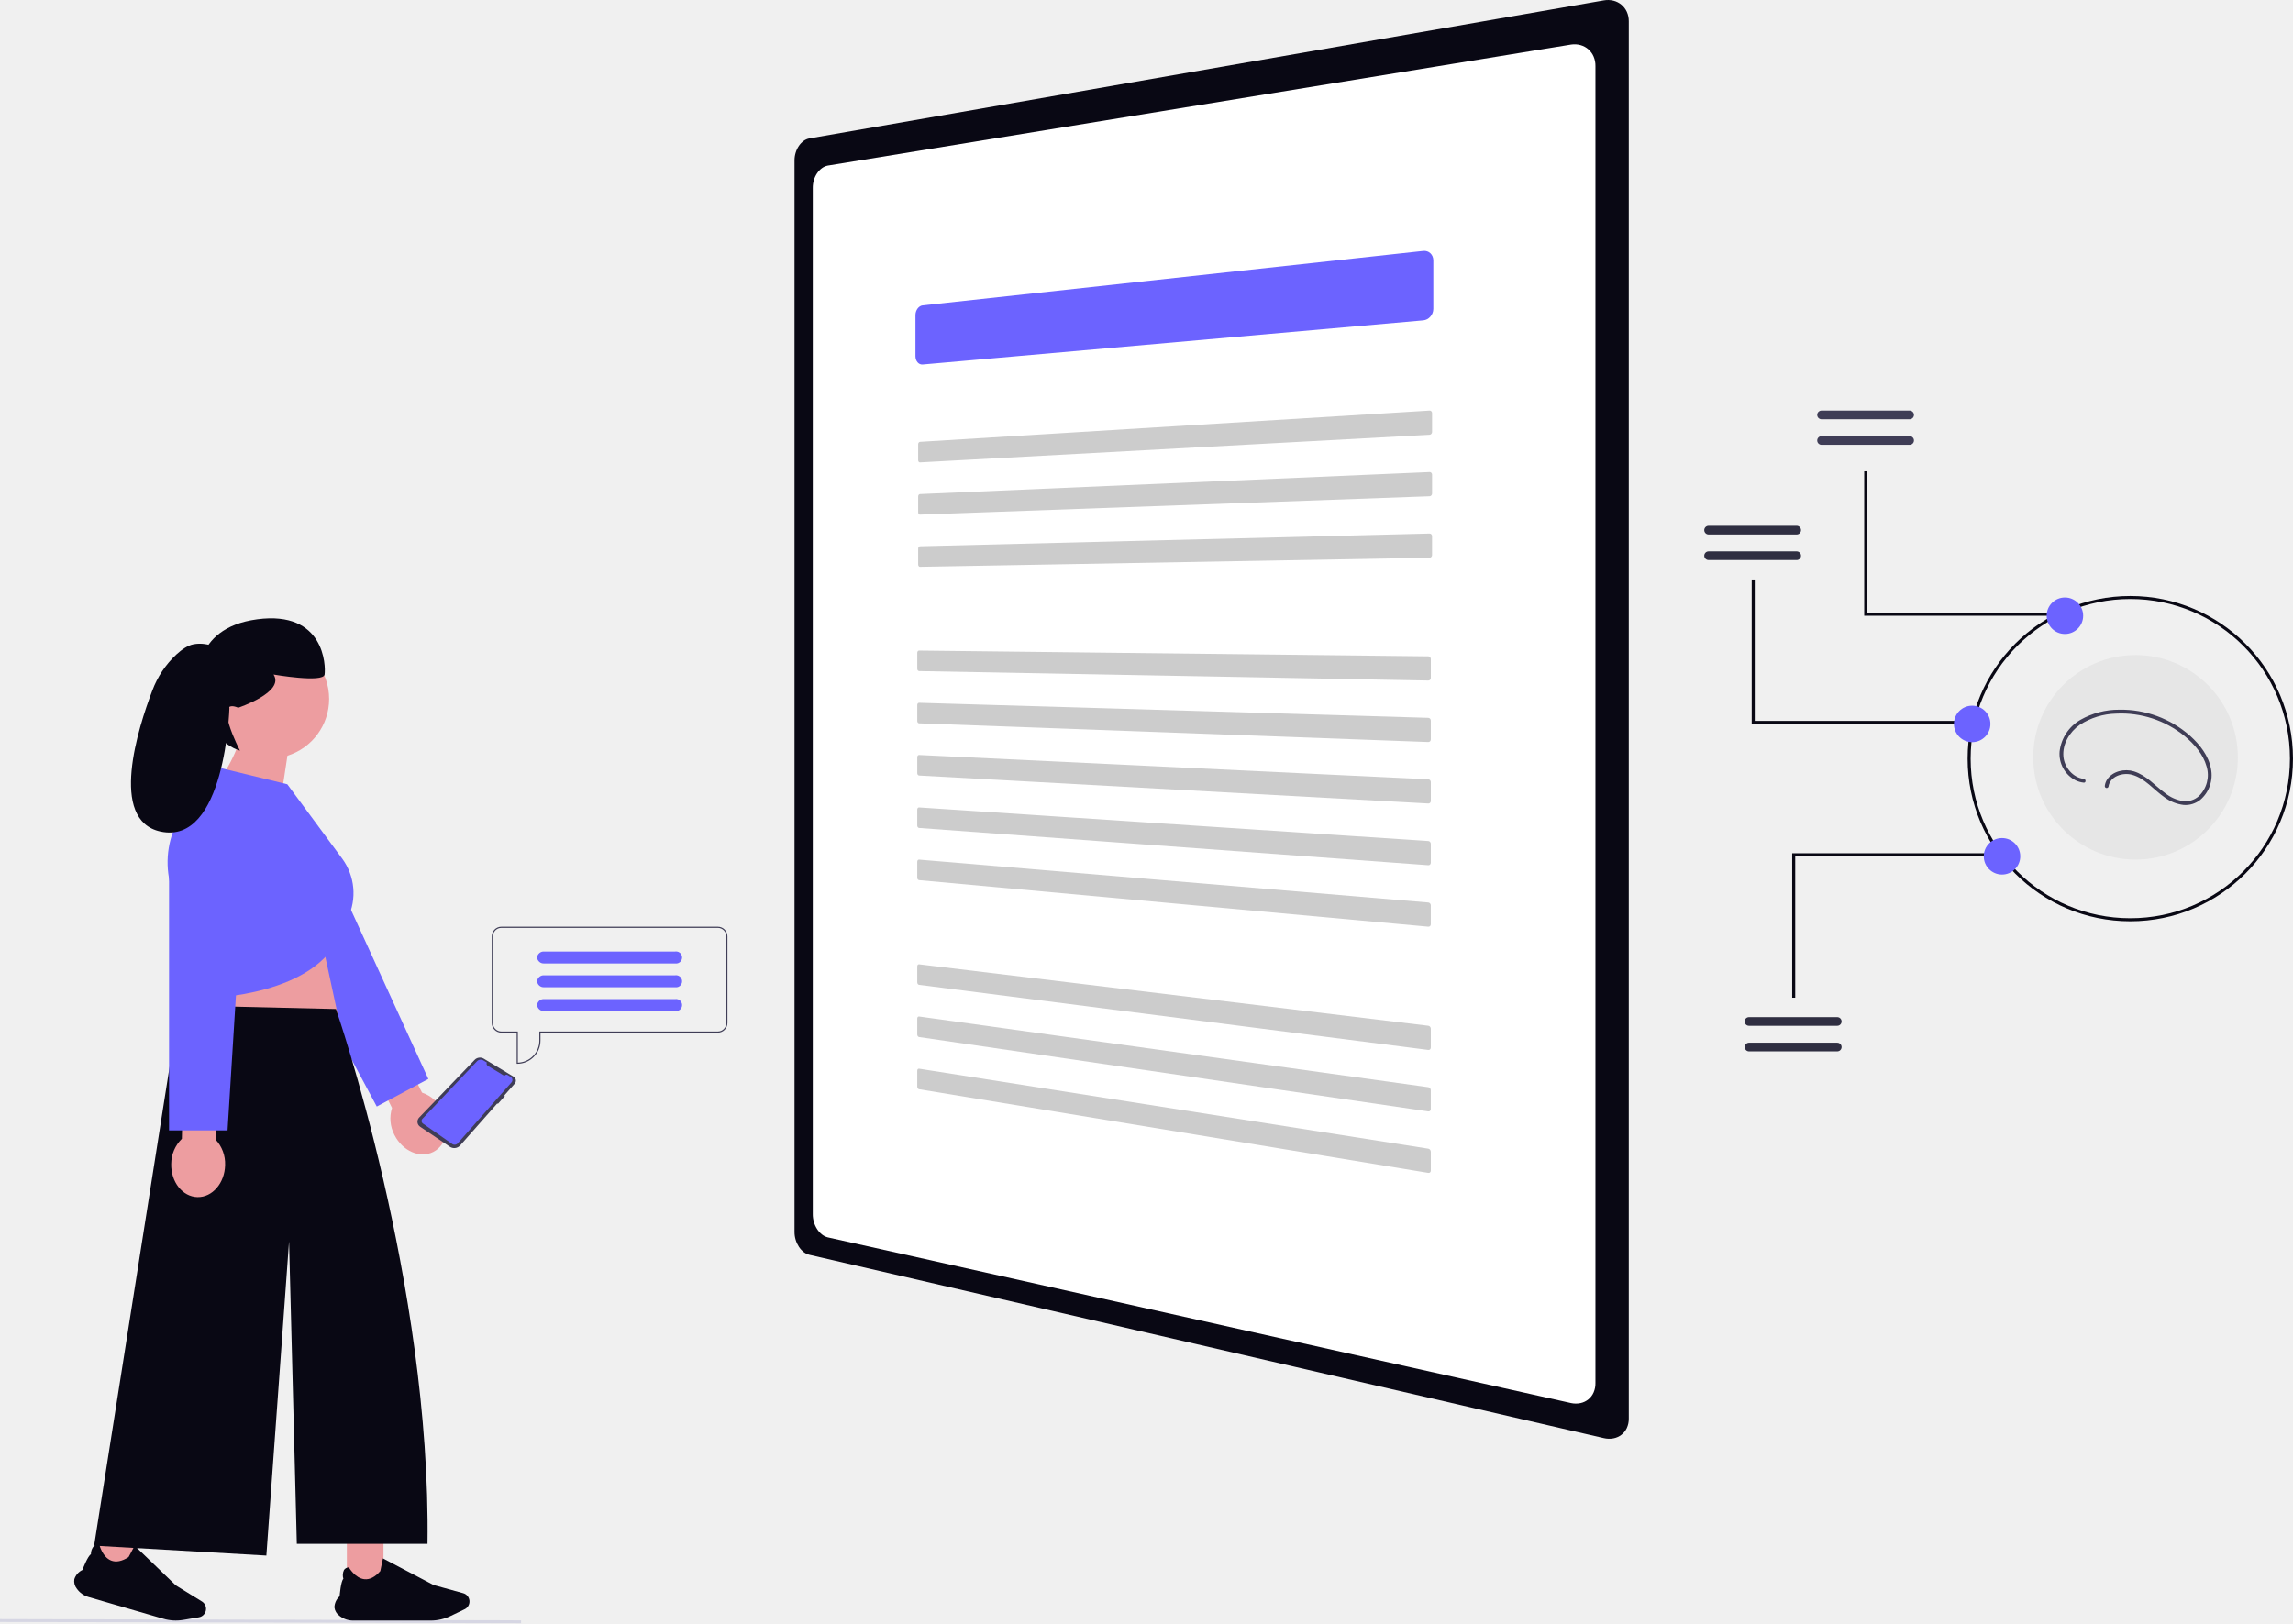
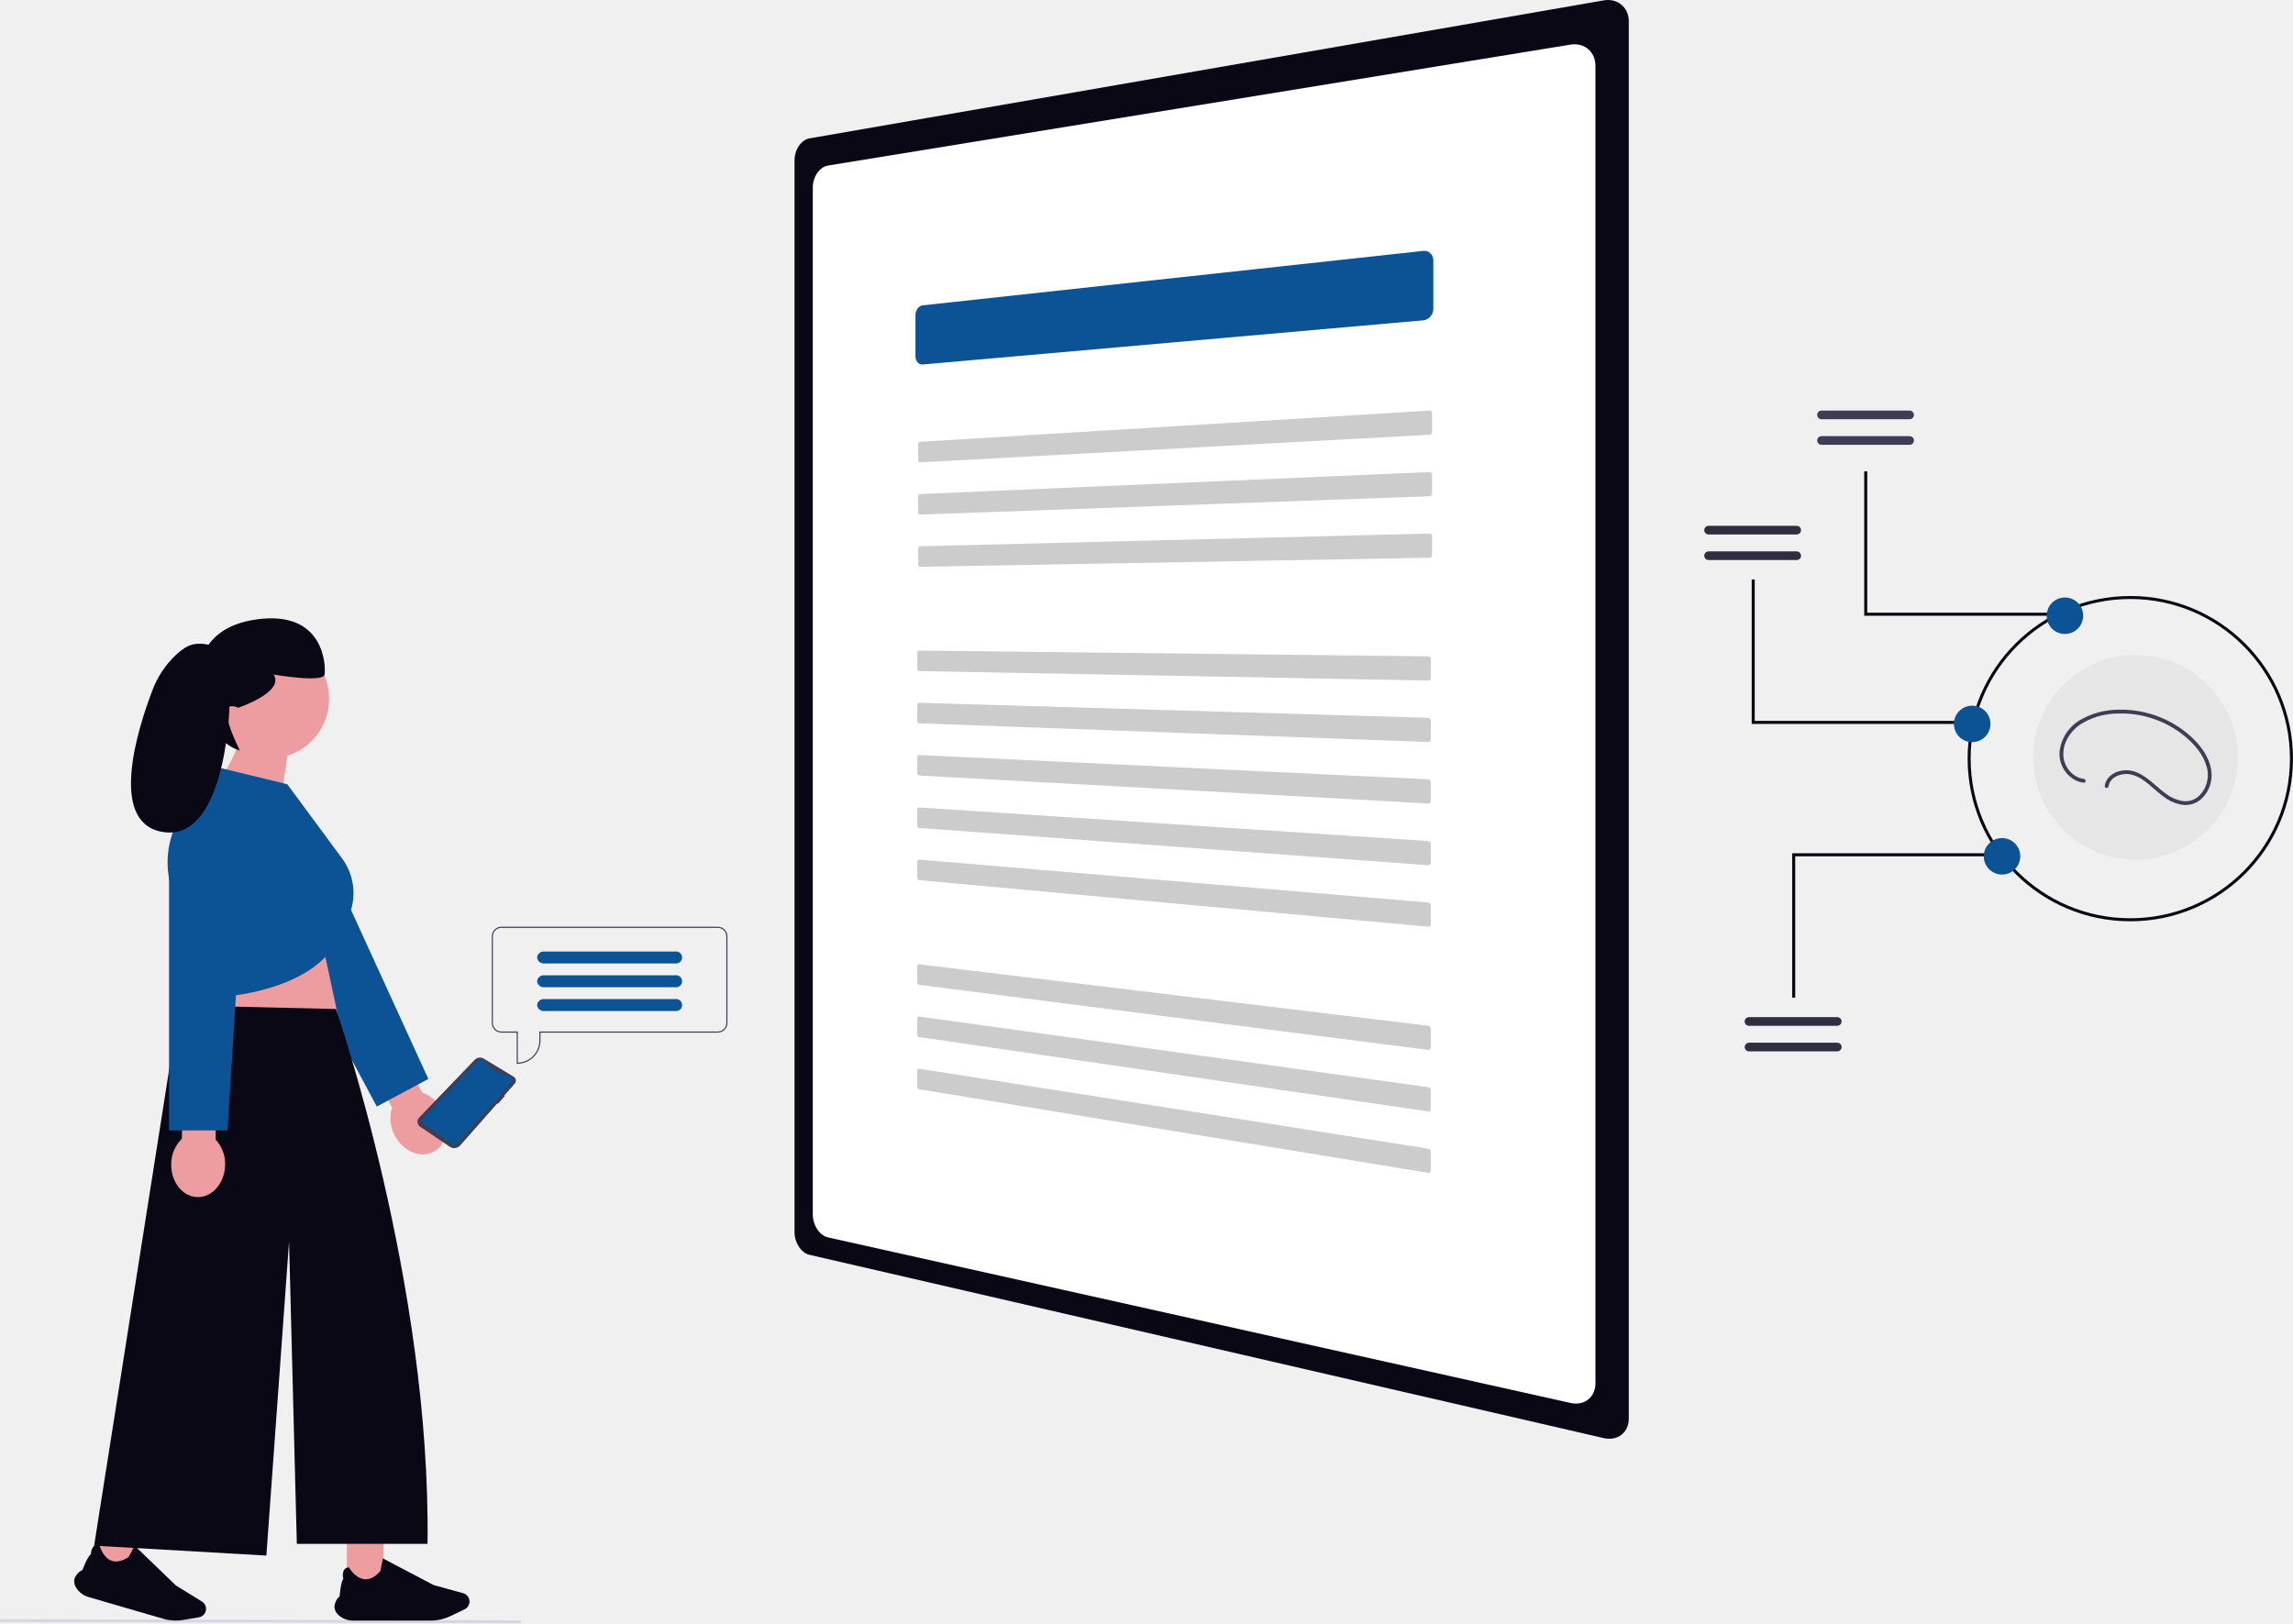
<svg xmlns="http://www.w3.org/2000/svg" width="800.597" height="566.88" viewBox="0 0 800.597 566.88" role="img" artist="Katerina Limpitsouni" source="https://undraw.co/">
  <g transform="translate(-526.81 -263.328)">
    <path d="M501.444,232.117a4.94,4.94,0,0,0-2.033.885,6.952,6.952,0,0,0-1.651,1.734,8.749,8.749,0,0,0-1.113,2.334,9.164,9.164,0,0,0-.413,2.69V614.065a9.473,9.473,0,0,0,1.522,5.11A7.565,7.565,0,0,0,499.408,621a5.267,5.267,0,0,0,2.034,1l277.323,64.009a8.166,8.166,0,0,0,3.389.092,6.584,6.584,0,0,0,2.782-1.238,6.385,6.385,0,0,0,1.884-2.359,7.649,7.649,0,0,0,.694-3.261V191.186a7.917,7.917,0,0,0-.694-3.3,6.927,6.927,0,0,0-1.884-2.466,7.027,7.027,0,0,0-2.781-1.4,8.173,8.173,0,0,0-3.389-.1Z" transform="translate(307.983 79.54)" fill="#090814" />
    <path d="M507.591,240.989a5.076,5.076,0,0,0-2.07.92,7.058,7.058,0,0,0-1.672,1.772,8.805,8.805,0,0,0-1.11,2.373,9.189,9.189,0,0,0-.386,2.729V607.174a9.525,9.525,0,0,0,1.5,5.192,7.712,7.712,0,0,0,1.672,1.873,5.437,5.437,0,0,0,2.07,1.044L767.1,673.154a7.926,7.926,0,0,0,3.342,0,6.427,6.427,0,0,0,4.54-3.727,7.821,7.821,0,0,0,.635-3.285v-459.9a8.092,8.092,0,0,0-.635-3.323,6.983,6.983,0,0,0-4.54-4,7.969,7.969,0,0,0-3.342-.2Z" transform="translate(308.24 80.163)" fill="#fff" />
-     <path d="M539.279,286.895a2.3,2.3,0,0,0-.981.354,3.019,3.019,0,0,0-.8.758,3.725,3.725,0,0,0-.539,1.053,3.983,3.983,0,0,0-.2,1.238v14.348a3.632,3.632,0,0,0,.2,1.2,2.916,2.916,0,0,0,.538.943,2.265,2.265,0,0,0,.8.6,1.994,1.994,0,0,0,.981.16l174.8-15.421a3.53,3.53,0,0,0,1.355-.413,3.967,3.967,0,0,0,1.109-.888,4.189,4.189,0,0,0,.75-1.238,4.056,4.056,0,0,0,.278-1.456V271.187a3.63,3.63,0,0,0-.276-1.4,3.211,3.211,0,0,0-.75-1.092,3.017,3.017,0,0,0-1.109-.67,3.152,3.152,0,0,0-1.358-.146Z" transform="translate(309.684 83.068)" fill="#6c63ff" />
+     <path d="M539.279,286.895a2.3,2.3,0,0,0-.981.354,3.019,3.019,0,0,0-.8.758,3.725,3.725,0,0,0-.539,1.053,3.983,3.983,0,0,0-.2,1.238v14.348a3.632,3.632,0,0,0,.2,1.2,2.916,2.916,0,0,0,.538.943,2.265,2.265,0,0,0,.8.6,1.994,1.994,0,0,0,.981.16l174.8-15.421a3.53,3.53,0,0,0,1.355-.413,3.967,3.967,0,0,0,1.109-.888,4.189,4.189,0,0,0,.75-1.238,4.056,4.056,0,0,0,.278-1.456V271.187a3.63,3.63,0,0,0-.276-1.4,3.211,3.211,0,0,0-.75-1.092,3.017,3.017,0,0,0-1.109-.67,3.152,3.152,0,0,0-1.358-.146Z" transform="translate(309.684 83.068)" fill="#0b5394" />
    <path d="M538.3,332.315a.549.549,0,0,0-.248.077.7.7,0,0,0-.2.18.882.882,0,0,0-.135.257.976.976,0,0,0-.05.307v5.607a.923.923,0,0,0,.049.3.764.764,0,0,0,.135.241.594.594,0,0,0,.2.157.506.506,0,0,0,.248.049l177.921-9.644a.863.863,0,0,0,.34-.091.945.945,0,0,0,.277-.213,1,1,0,0,0,.256-.666v-6.61a.932.932,0,0,0-.069-.355.855.855,0,0,0-.187-.281.8.8,0,0,0-.618-.233Z" transform="translate(309.722 85.315)" fill="#ccc" />
    <path d="M538.3,349.685a.541.541,0,0,0-.248.073.685.685,0,0,0-.2.177.863.863,0,0,0-.135.254.967.967,0,0,0-.049.306V356.1a.932.932,0,0,0,.049.3.779.779,0,0,0,.135.248.611.611,0,0,0,.2.16.513.513,0,0,0,.248.053l177.921-6.411a.852.852,0,0,0,.34-.083.92.92,0,0,0,.277-.208.981.981,0,0,0,.256-.66V342.89a.942.942,0,0,0-.069-.356.876.876,0,0,0-.187-.285.825.825,0,0,0-.277-.186.813.813,0,0,0-.34-.058Z" transform="translate(309.722 86.18)" fill="#ccc" />
    <path d="M538.3,367.057a.534.534,0,0,0-.248.068.67.67,0,0,0-.2.173.843.843,0,0,0-.135.252.957.957,0,0,0-.049.305v5.607a.94.94,0,0,0,.05.3.8.8,0,0,0,.134.248.628.628,0,0,0,.2.165.518.518,0,0,0,.248.058l177.918-3.171a.841.841,0,0,0,.34-.083.9.9,0,0,0,.277-.2.951.951,0,0,0,.187-.3.974.974,0,0,0,.068-.36v-6.608a.949.949,0,0,0-.068-.357.9.9,0,0,0-.187-.288.846.846,0,0,0-.277-.195.82.82,0,0,0-.34-.061Z" transform="translate(309.722 87.044)" fill="#ccc" />
    <path d="M537.993,401.833a.52.52,0,0,0-.248.059.632.632,0,0,0-.2.165.8.8,0,0,0-.132.248.943.943,0,0,0-.049.3v5.6a.953.953,0,0,0,.049.305.837.837,0,0,0,.135.248.661.661,0,0,0,.2.172A.531.531,0,0,0,538,409l177.8,3.3a.826.826,0,0,0,.339-.066.852.852,0,0,0,.277-.192.907.907,0,0,0,.187-.29.958.958,0,0,0,.069-.357v-6.606a.972.972,0,0,0-.069-.36.942.942,0,0,0-.187-.3.888.888,0,0,0-.277-.2.836.836,0,0,0-.339-.077Z" transform="translate(309.71 88.69)" fill="#ccc" />
    <path d="M537.993,419.33a.514.514,0,0,0-.248.054.615.615,0,0,0-.2.165.789.789,0,0,0-.135.248.929.929,0,0,0-.047.3v5.6a.964.964,0,0,0,.05.306.853.853,0,0,0,.135.253.678.678,0,0,0,.2.175.539.539,0,0,0,.248.071l177.8,6.53a.815.815,0,0,0,.339-.06.83.83,0,0,0,.277-.187.883.883,0,0,0,.187-.286.947.947,0,0,0,.068-.357v-6.608a.981.981,0,0,0-.068-.361.965.965,0,0,0-.187-.3.909.909,0,0,0-.277-.206.846.846,0,0,0-.339-.083Z" transform="translate(309.71 89.424)" fill="#ccc" />
    <path d="M537.993,436.824a.507.507,0,0,0-.245.053.6.6,0,0,0-.2.156.768.768,0,0,0-.135.242.923.923,0,0,0-.05.3v5.6a.969.969,0,0,0,.05.307.871.871,0,0,0,.135.256.7.7,0,0,0,.2.178A.546.546,0,0,0,538,444l177.8,9.765a.8.8,0,0,0,.617-.236.864.864,0,0,0,.187-.283.937.937,0,0,0,.069-.355v-6.608a.991.991,0,0,0-.256-.66.935.935,0,0,0-.277-.21.857.857,0,0,0-.339-.089Z" transform="translate(309.71 90.159)" fill="#ccc" />
    <path d="M537.993,454.407a.5.5,0,0,0-.248.045.583.583,0,0,0-.2.155.75.75,0,0,0-.135.239.918.918,0,0,0-.05.3v5.6a.98.98,0,0,0,.05.308.9.9,0,0,0,.135.258.714.714,0,0,0,.2.182.554.554,0,0,0,.248.083l177.8,13.014a.8.8,0,0,0,.339-.048.789.789,0,0,0,.277-.177.842.842,0,0,0,.187-.279.926.926,0,0,0,.068-.354v-6.609a1,1,0,0,0-.068-.363,1.018,1.018,0,0,0-.187-.305.962.962,0,0,0-.277-.216.87.87,0,0,0-.339-.095Z" transform="translate(309.71 90.896)" fill="#ccc" />
    <path d="M537.993,471.9a.5.5,0,0,0-.248.041.57.57,0,0,0-.2.153.733.733,0,0,0-.135.234.907.907,0,0,0-.05.3v5.6a.991.991,0,0,0,.05.309.913.913,0,0,0,.134.261.735.735,0,0,0,.2.186.563.563,0,0,0,.248.083l177.8,16.254a.8.8,0,0,0,.339-.041.772.772,0,0,0,.277-.172.826.826,0,0,0,.187-.276.919.919,0,0,0,.068-.353v-6.609a1.011,1.011,0,0,0-.068-.365,1.039,1.039,0,0,0-.187-.309.986.986,0,0,0-.277-.221.88.88,0,0,0-.339-.1Z" transform="translate(309.71 91.631)" fill="#ccc" />
    <path d="M537.993,506.982a.5.5,0,0,0-.248.032.54.54,0,0,0-.2.139.7.7,0,0,0-.135.236.894.894,0,0,0-.05.3v5.6a1.006,1.006,0,0,0,.05.31.953.953,0,0,0,.135.266.776.776,0,0,0,.2.193.583.583,0,0,0,.248.093l177.8,22.738a.785.785,0,0,0,.339-.029.734.734,0,0,0,.277-.165.782.782,0,0,0,.187-.269.9.9,0,0,0,.068-.35v-6.606a1.03,1.03,0,0,0-.068-.367,1.089,1.089,0,0,0-.187-.315,1.04,1.04,0,0,0-.277-.231.909.909,0,0,0-.339-.114Z" transform="translate(309.71 93.103)" fill="#ccc" />
    <path d="M537.993,524.477a.487.487,0,0,0-.248.028.528.528,0,0,0-.2.14.682.682,0,0,0-.135.229.887.887,0,0,0-.05.3v5.6a1.011,1.011,0,0,0,.049.311.974.974,0,0,0,.135.268.8.8,0,0,0,.2.2.591.591,0,0,0,.248.1l177.8,25.974a.784.784,0,0,0,.339-.023.719.719,0,0,0,.277-.157.761.761,0,0,0,.187-.266.891.891,0,0,0,.068-.349V550.22a1.041,1.041,0,0,0-.068-.368,1.119,1.119,0,0,0-.187-.319,1.076,1.076,0,0,0-.277-.236.927.927,0,0,0-.339-.12Z" transform="translate(309.71 93.837)" fill="#ccc" />
    <path d="M537.993,541.973a.483.483,0,0,0-.248.023.513.513,0,0,0-.2.136.665.665,0,0,0-.135.227.878.878,0,0,0-.05.3v5.605a1.021,1.021,0,0,0,.05.313,1,1,0,0,0,.135.271.818.818,0,0,0,.2.2.606.606,0,0,0,.248.1l177.8,29.209a.781.781,0,0,0,.339-.016.7.7,0,0,0,.277-.152.743.743,0,0,0,.187-.263.883.883,0,0,0,.068-.348v-6.61a1.049,1.049,0,0,0-.068-.37,1.146,1.146,0,0,0-.187-.323,1.1,1.1,0,0,0-.277-.241.943.943,0,0,0-.339-.126Z" transform="translate(309.71 94.571)" fill="#ccc" />
    <g transform="translate(1121.847 406.71)">
      <path d="M671.114,263.4h74.855v-1.062H672.176V212.961h-1.062Z" transform="translate(-654.549 -153.968)" fill="#090814" />
      <path d="M354.176,302.4h-1.062V251.961h74.855v1.062H354.176Z" transform="translate(-322.414 -97.359)" fill="#090814" />
      <path d="M494.969,90.4H420.114V39.961h1.062V89.333h73.793Z" transform="translate(-364.264 -18.746)" fill="#090814" />
      <path d="M569.059,154.52a1.516,1.516,0,0,0,0,3.032h30.748a1.516,1.516,0,1,0,0-3.032Z" transform="translate(-528.104 -154.52)" fill="#3f3d56" />
      <path d="M569.059,171.342a1.516,1.516,0,0,0,0,3.032h30.748a1.516,1.516,0,1,0,0-3.032Z" transform="translate(-528.104 -162.411)" fill="#3f3d56" />
      <path d="M959.539,352.015a1.516,1.516,0,0,1,0-3.032H990.29a1.516,1.516,0,1,1,0,3.032Z" transform="translate(-958.023 -299.81)" fill="#2f2e41" />
      <path d="M959.539,335.191a1.516,1.516,0,0,1,0-3.032H990.29a1.516,1.516,0,1,1,0,3.032Z" transform="translate(-958.023 -291.918)" fill="#2f2e41" />
      <path d="M723.26,390.09a56.8,56.8,0,1,1,56.8-56.8A56.8,56.8,0,0,1,723.26,390.09Zm0-112.548A55.743,55.743,0,1,0,779,333.285,55.743,55.743,0,0,0,723.26,277.542Z" transform="translate(-574.505 -211.733)" fill="#090814" />
-       <ellipse cx="6.371" cy="6.371" rx="6.371" ry="6.371" transform="translate(119.556 65.278)" fill="#6c63ff" />
-       <ellipse cx="6.371" cy="6.371" rx="6.371" ry="6.371" transform="translate(97.592 149.293)" fill="#6c63ff" />
-       <ellipse cx="6.371" cy="6.371" rx="6.371" ry="6.371" transform="translate(87.172 103.056)" fill="#6c63ff" />
+       <ellipse cx="6.371" cy="6.371" rx="6.371" ry="6.371" transform="translate(119.556 65.278)" fill="#0b5394" />
+       <ellipse cx="6.371" cy="6.371" rx="6.371" ry="6.371" transform="translate(97.592 149.293)" fill="#0b5394" />
+       <ellipse cx="6.371" cy="6.371" rx="6.371" ry="6.371" transform="translate(87.172 103.056)" fill="#0b5394" />
      <path d="M501.769,514.267a1.516,1.516,0,1,0,0,3.031H532.52a1.516,1.516,0,1,0,0-3.031Z" transform="translate(-486.118 -302.443)" fill="#2f2e41" />
      <path d="M501.769,531.091a1.516,1.516,0,1,0,0,3.032H532.52a1.516,1.516,0,1,0,0-3.031Z" transform="translate(-486.118 -310.335)" fill="#2f2e41" />
    </g>
    <g transform="translate(526.81 479.266)">
      <g transform="translate(0 0)">
        <path d="M181.935.683,0,.247v-1l181.935.436Z" transform="translate(0 350.259)" fill="#d6d6e3" />
        <path d="M172.856,322.828l-9.115-17.966-10.488,5.322,9.115,17.966a12.345,12.345,0,0,0,.866,9.5c2.841,5.6,8.9,8.232,13.536,5.881s6.087-8.8,3.246-14.4a12.345,12.345,0,0,0-7.16-6.311Z" transform="translate(-25.49 -157.182)" fill="#ed9da0" />
-         <path d="M89.68,203.788l46.052,86.07,18.007-9.631L113.4,192.033" transform="translate(-4.18 -119.362)" fill="#6c63ff" />
+         <path d="M89.68,203.788l46.052,86.07,18.007-9.631L113.4,192.033" transform="translate(-4.18 -119.362)" fill="#0b5394" />
        <path d="M106.269,240.057,118.82,298.35l-54.7,1.911s7.167-40.486,4.623-47.483Z" transform="translate(4.387 -135.459)" fill="#ed9da0" />
        <rect width="12.783" height="16.848" transform="translate(121.106 321.532)" fill="#ed9da0" />
        <path d="M138.46,596.61a4.181,4.181,0,0,1-1.754-2.938,5.35,5.35,0,0,1,1.81-3.882c.031-.391.429-5.234,1.315-6.1a4.206,4.206,0,0,1,.214-3.094,2.152,2.152,0,0,1,1.67-.911l.033,0,.017.029c.022.038,2.178,3.785,5.424,4.114,1.86.191,3.723-.768,5.536-2.845.064-.154.577-2.683.908-4.358l.013-.067,17.68,9.293,10.334,2.86a3.008,3.008,0,0,1,.5,5.611l-5.009,2.408a15.672,15.672,0,0,1-6.749,1.538H143.23a7.588,7.588,0,0,1-4.77-1.651Z" transform="translate(-19.941 -248.254)" fill="#090814" />
        <rect width="12.783" height="16.848" transform="translate(44.366 333.594) rotate(-163.78)" fill="#ed9da0" />
        <path d="M.919,584.7a4.181,4.181,0,0,1-.864-3.313,5.345,5.345,0,0,1,2.822-3.222c.139-.367,1.874-4.906,2.967-5.492a4.2,4.2,0,0,1,1.07-2.911,2.152,2.152,0,0,1,1.858-.408l.032.006.008.033c.01.042,1.035,4.242,4.058,5.465,1.734.7,3.789.3,6.11-1.186.105-.127,1.3-2.415,2.089-3.931l.031-.064,14.382,13.866,9.124,5.633a3.008,3.008,0,0,1-1.083,5.527l-5.483.913a15.674,15.674,0,0,1-6.91-.408L5.041,587.62A7.589,7.589,0,0,1,.922,584.7Z" transform="translate(25.901 -245.82)" fill="#090814" />
        <path d="M40.236,286.03l54.7,1.274s33.241,95.818,31.969,186.775H81.276L78.566,368.49,70.64,478.18l-60.134-3.463Z" transform="translate(22.359 -150.87)" fill="#090814" />
        <path d="M112.974,114.569a20.782,20.782,0,1,0-32.258,17.322,51.59,51.59,0,0,1-6.8,11.993L94.4,160.95,98.415,134.4a20.79,20.79,0,0,0,14.559-19.833Z" transform="translate(1.942 -86.427)" fill="#ed9da0" />
-         <path d="M90.88,166.988l-23.535-5.725L52.26,180.579A31.1,31.1,0,0,0,50.681,204.1L63.19,241.633s38.165-.637,46.434-22.9l2.371-4.939a20.323,20.323,0,0,0-1.911-20.782Z" transform="translate(9.429 -109.047)" fill="#6c63ff" />
+         <path d="M90.88,166.988l-23.535-5.725L52.26,180.579A31.1,31.1,0,0,0,50.681,204.1L63.19,241.633s38.165-.637,46.434-22.9l2.371-4.939a20.323,20.323,0,0,0-1.911-20.782Z" transform="translate(9.429 -109.047)" fill="#0b5394" />
        <path d="M66.457,346.222l.437-20.14-11.759-.255-.437,20.14a12.345,12.345,0,0,0-3.72,8.792c-.136,6.278,3.965,11.458,9.161,11.571s9.519-4.888,9.653-11.166a12.346,12.346,0,0,0-3.335-8.942Z" transform="translate(8.801 -164.21)" fill="#ed9da0" />
-         <path d="M49.854,204.882V302.5H70.275l6.036-96.794" transform="translate(9.17 -123.668)" fill="#6c63ff" />
+         <path d="M49.854,204.882V302.5H70.275l6.036-96.794" transform="translate(9.17 -123.668)" fill="#0b5394" />
        <path d="M79.163,113.934S95.531,108.5,91.5,102.339c0,0,17.373,3.026,17.821,0s0-22.417-23.537-19.278-20.4,22.864-20.4,22.864,1.72,19.069,14.384,22.992C79.765,128.918,69.972,110.012,79.163,113.934Z" transform="translate(4.011 -82.719)" fill="#090814" />
        <path d="M62.145,98.67s-4.834-3.491-10.472-2.416c-1.975.376-4.062,1.821-5.944,3.54A32.929,32.929,0,0,0,37.3,112.436c-4.929,12.92-15.274,45.238,2.824,49.2,22.69,4.969,24.1-43.029,24.1-43.029L62.145,98.671Z" transform="translate(15.869 -87.187)" fill="#090814" />
      </g>
      <g transform="matrix(-0.766, -0.643, 0.643, -0.766, 158.754, 187.688)">
        <path d="M1.691,34.4A1.593,1.593,0,0,1,.138,32.763l.136-5.469L0,27.27l.1-3.714.268.033L.853,4A2.762,2.762,0,0,1,3.325,1.323L15.781.011a2.091,2.091,0,0,1,2.3,2.221L16.2,30.127a2.587,2.587,0,0,1-2.181,2.38L1.988,34.375h0a1.593,1.593,0,0,1-.3.021Z" transform="translate(0 0)" fill="#3f3d56" />
-         <path d="M10.042,30.008,3.72,30.99a.524.524,0,0,0-.44.461h0a.593.593,0,0,1-.5.522l-1.332.207A1.256,1.256,0,0,1,0,30.907l.685-28.4A1.435,1.435,0,0,1,1.993,1.111L14.44,0a1.108,1.108,0,0,1,1.2,1.17l-1.68,27.637a1.788,1.788,0,0,1-1.51,1.656l-1.4.218A.892.892,0,0,0,10.042,30.008Z" transform="translate(1.29 1.484)" fill="#6c63ff" />
+         <path d="M10.042,30.008,3.72,30.99a.524.524,0,0,0-.44.461h0a.593.593,0,0,1-.5.522l-1.332.207A1.256,1.256,0,0,1,0,30.907l.685-28.4A1.435,1.435,0,0,1,1.993,1.111L14.44,0a1.108,1.108,0,0,1,1.2,1.17l-1.68,27.637a1.788,1.788,0,0,1-1.51,1.656l-1.4.218A.892.892,0,0,0,10.042,30.008Z" transform="translate(1.29 1.484)" fill="#0b5394" />
      </g>
    </g>
    <g transform="translate(698.508 586.962)">
      <path d="M476.795,235H401.232a3.368,3.368,0,0,0-3.363,3.363v30.264a3.367,3.367,0,0,0,3.363,3.363h5.341v10.879h.2a8.119,8.119,0,0,0,8.11-8.11V271.99h61.914a3.367,3.367,0,0,0,3.363-3.363V238.363A3.368,3.368,0,0,0,476.795,235Zm2.967,33.627a2.971,2.971,0,0,1-2.967,2.967H414.485v3.165a7.726,7.726,0,0,1-7.517,7.712V271.594h-5.736a2.971,2.971,0,0,1-2.967-2.967V238.363a2.971,2.971,0,0,1,2.967-2.967h75.562a2.971,2.971,0,0,1,2.967,2.967Z" transform="translate(-397.87 -235)" fill="#3f3d56" />
-       <path d="M526.035,273.5H480.342a2.322,2.322,0,0,0-2.469,2,.571.571,0,0,0,0,.082,2.307,2.307,0,0,0,2.473,2.084h45.693a2.114,2.114,0,1,0,0-4.168Z" transform="translate(-462.044 -264.842)" fill="#6c63ff" />
-       <path d="M526.035,315.5H480.342a2.322,2.322,0,0,0-2.469,2,.571.571,0,0,0,0,.082,2.307,2.307,0,0,0,2.473,2.084h45.693a2.114,2.114,0,1,0,0-4.168Z" transform="translate(-462.044 -298.535)" fill="#6c63ff" />
-       <path d="M526.035,357.5H480.342a2.322,2.322,0,0,0-2.469,2,.571.571,0,0,0,0,.082,2.307,2.307,0,0,0,2.473,2.084h45.693a2.114,2.114,0,1,0,0-4.168Z" transform="translate(-462.044 -332.227)" fill="#6c63ff" />
+       <path d="M526.035,273.5H480.342a2.322,2.322,0,0,0-2.469,2,.571.571,0,0,0,0,.082,2.307,2.307,0,0,0,2.473,2.084h45.693a2.114,2.114,0,1,0,0-4.168Z" transform="translate(-462.044 -264.842)" fill="#0b5394" />
+       <path d="M526.035,315.5H480.342a2.322,2.322,0,0,0-2.469,2,.571.571,0,0,0,0,.082,2.307,2.307,0,0,0,2.473,2.084h45.693a2.114,2.114,0,1,0,0-4.168Z" transform="translate(-462.044 -298.535)" fill="#0b5394" />
+       <path d="M526.035,357.5H480.342a2.322,2.322,0,0,0-2.469,2,.571.571,0,0,0,0,.082,2.307,2.307,0,0,0,2.473,2.084h45.693a2.114,2.114,0,1,0,0-4.168Z" transform="translate(-462.044 -332.227)" fill="#0b5394" />
    </g>
    <circle cx="35.722" cy="35.722" r="35.722" transform="translate(1236.71 492.087)" fill="#e6e6e6" />
    <path d="M977.659,395.925c-3.817-.435-6.773-4.092-7.1-7.8-.386-4.414,2.185-8.607,5.711-11.084a24.384,24.384,0,0,1,12.73-3.91,34.986,34.986,0,0,1,23.914,7.882c3.332,2.767,6.443,6.292,7.622,10.549a10.218,10.218,0,0,1-2.783,10.476,7.03,7.03,0,0,1-5.395,1.661,13.407,13.407,0,0,1-6.279-2.793c-3.585-2.606-6.528-6.237-10.9-7.6-3.2-1-7.358-.12-9.315,2.776a5.27,5.27,0,0,0-.842,2.208.684.684,0,0,0,.461.812.664.664,0,0,0,.812-.461c.514-3.647,5-5.009,8.146-4.176,4.589,1.215,7.669,5.309,11.434,7.911a13.9,13.9,0,0,0,6.659,2.658,8.269,8.269,0,0,0,5.81-1.785,11.3,11.3,0,0,0,3.735-10.841c-.824-4.554-3.889-8.458-7.252-11.48a36.278,36.278,0,0,0-24.792-9.159,27.124,27.124,0,0,0-13.515,3.526,14.76,14.76,0,0,0-7.286,11.015,10.4,10.4,0,0,0,5.605,10.142,8.778,8.778,0,0,0,2.813.794C978.5,397.341,978.495,396.02,977.659,395.925Z" transform="translate(276.688 139.4)" fill="#3f3d56" />
  </g>
</svg>
